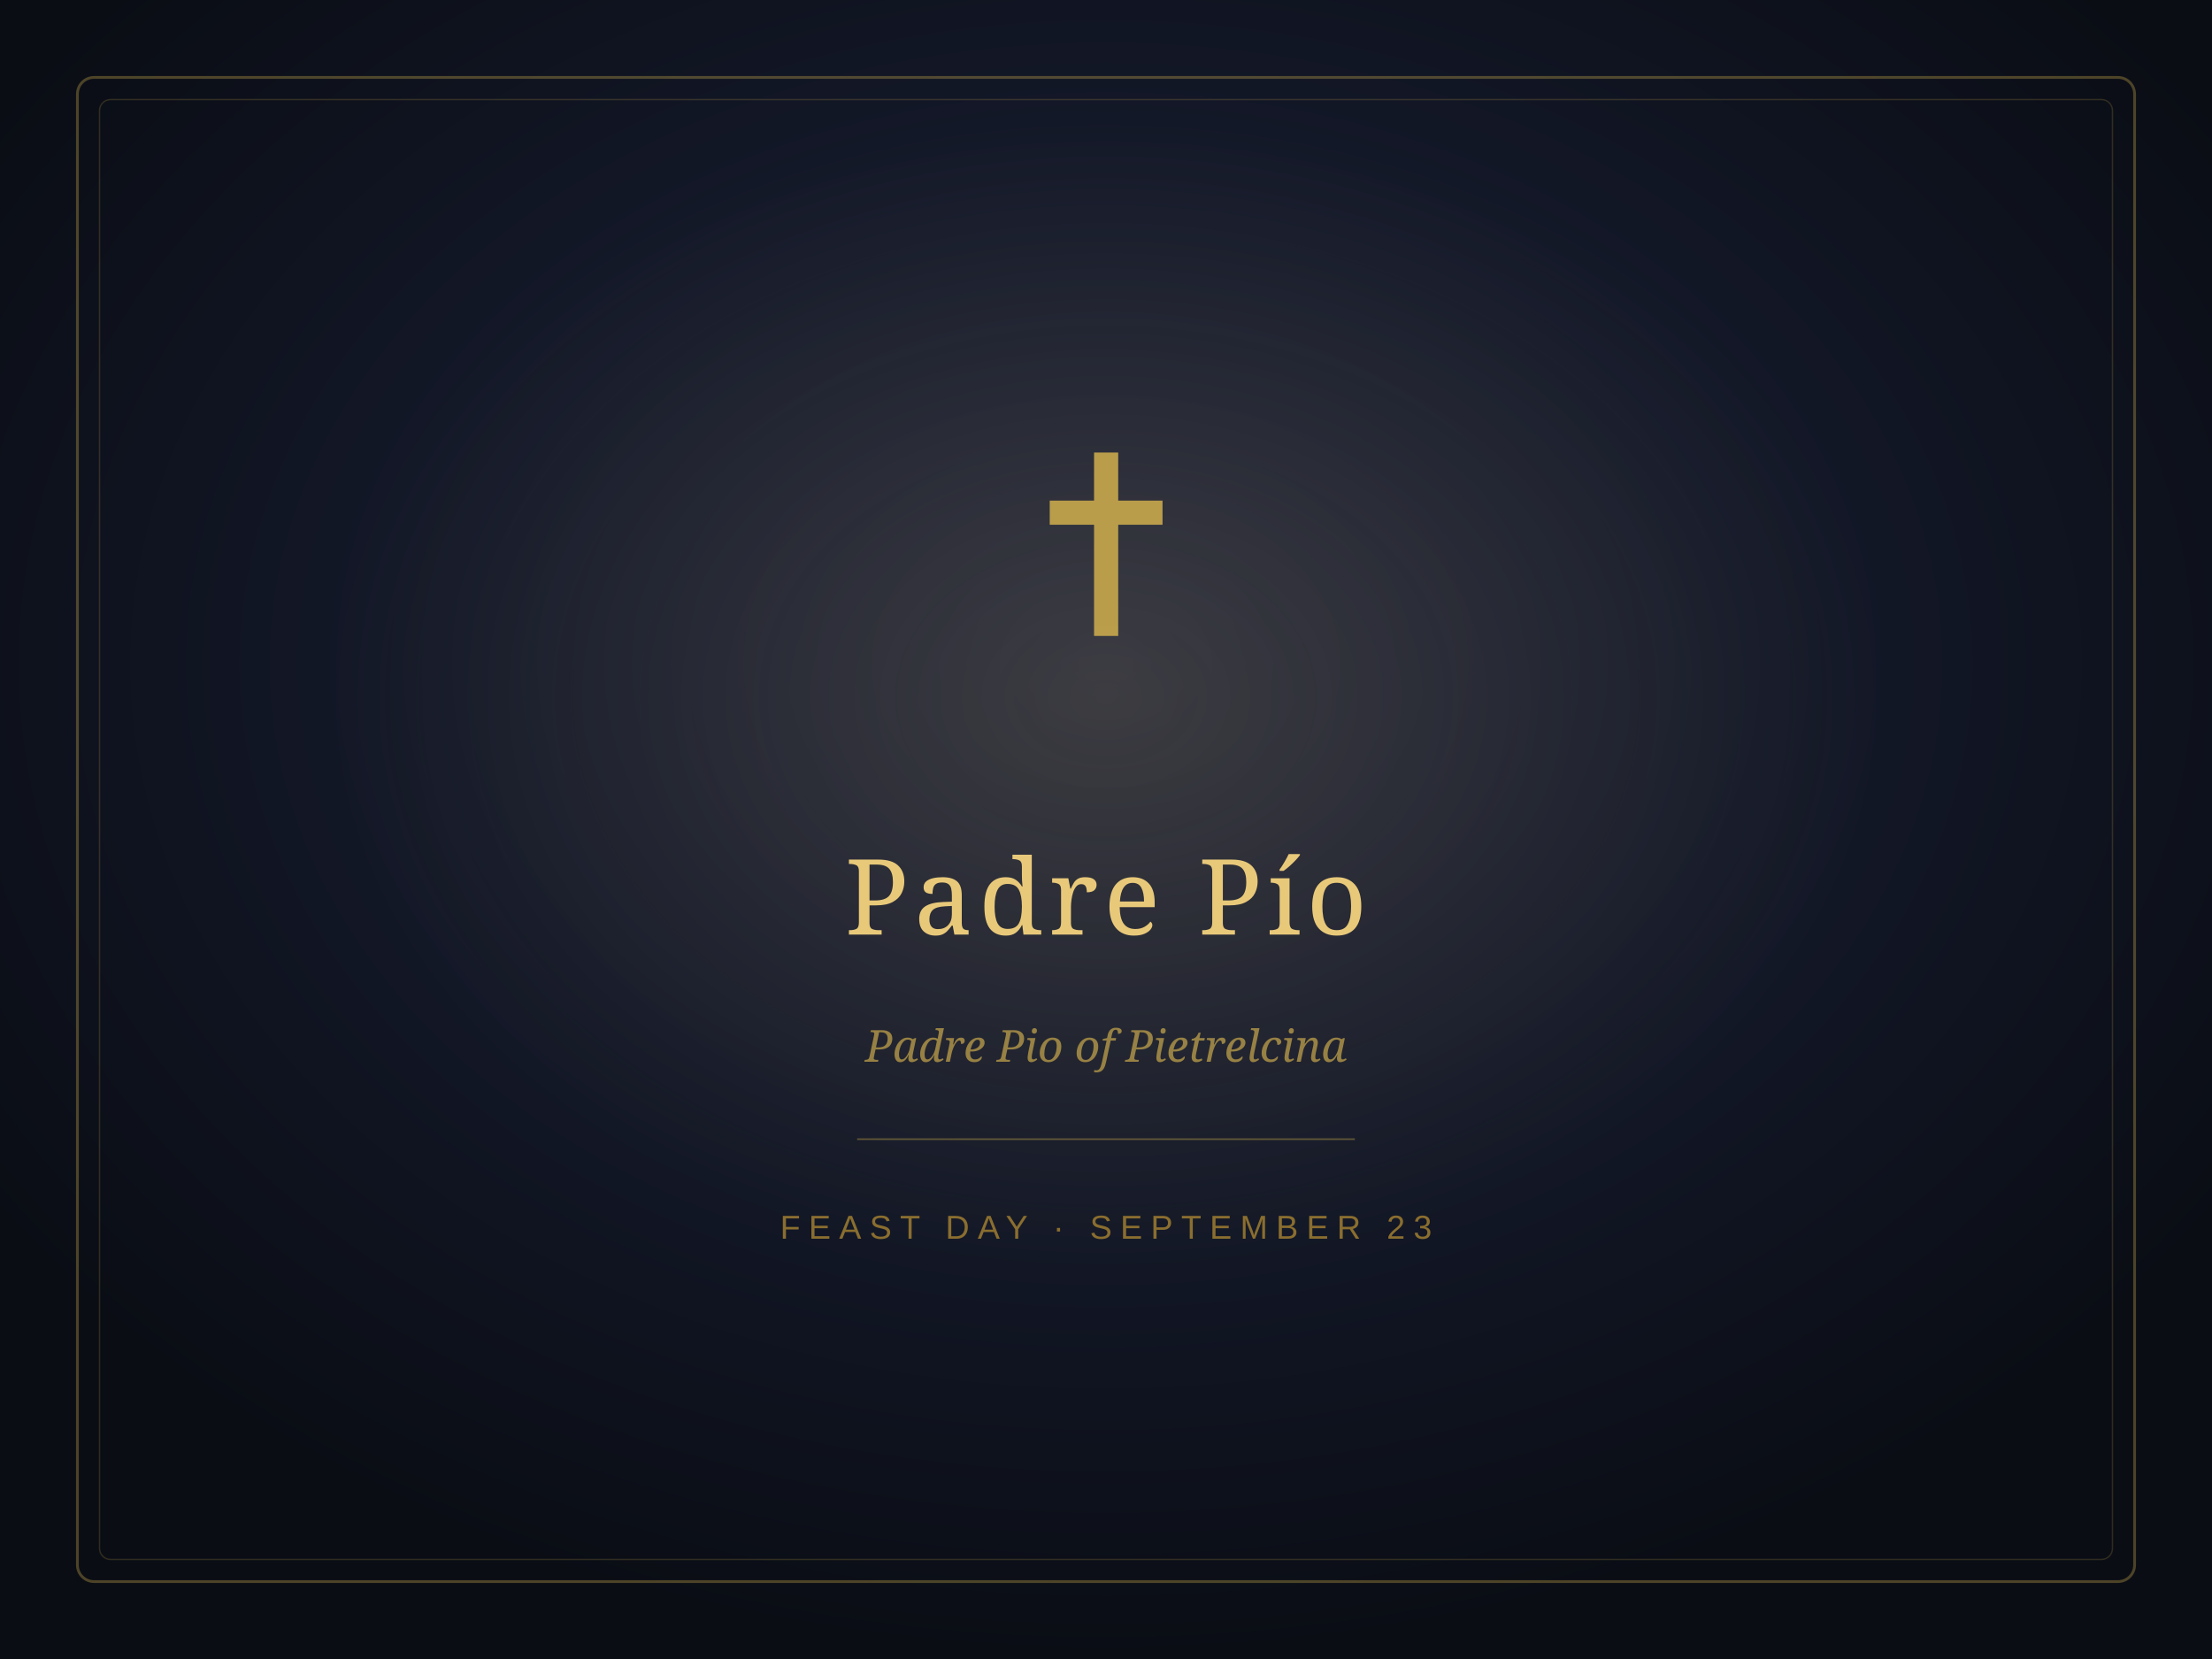
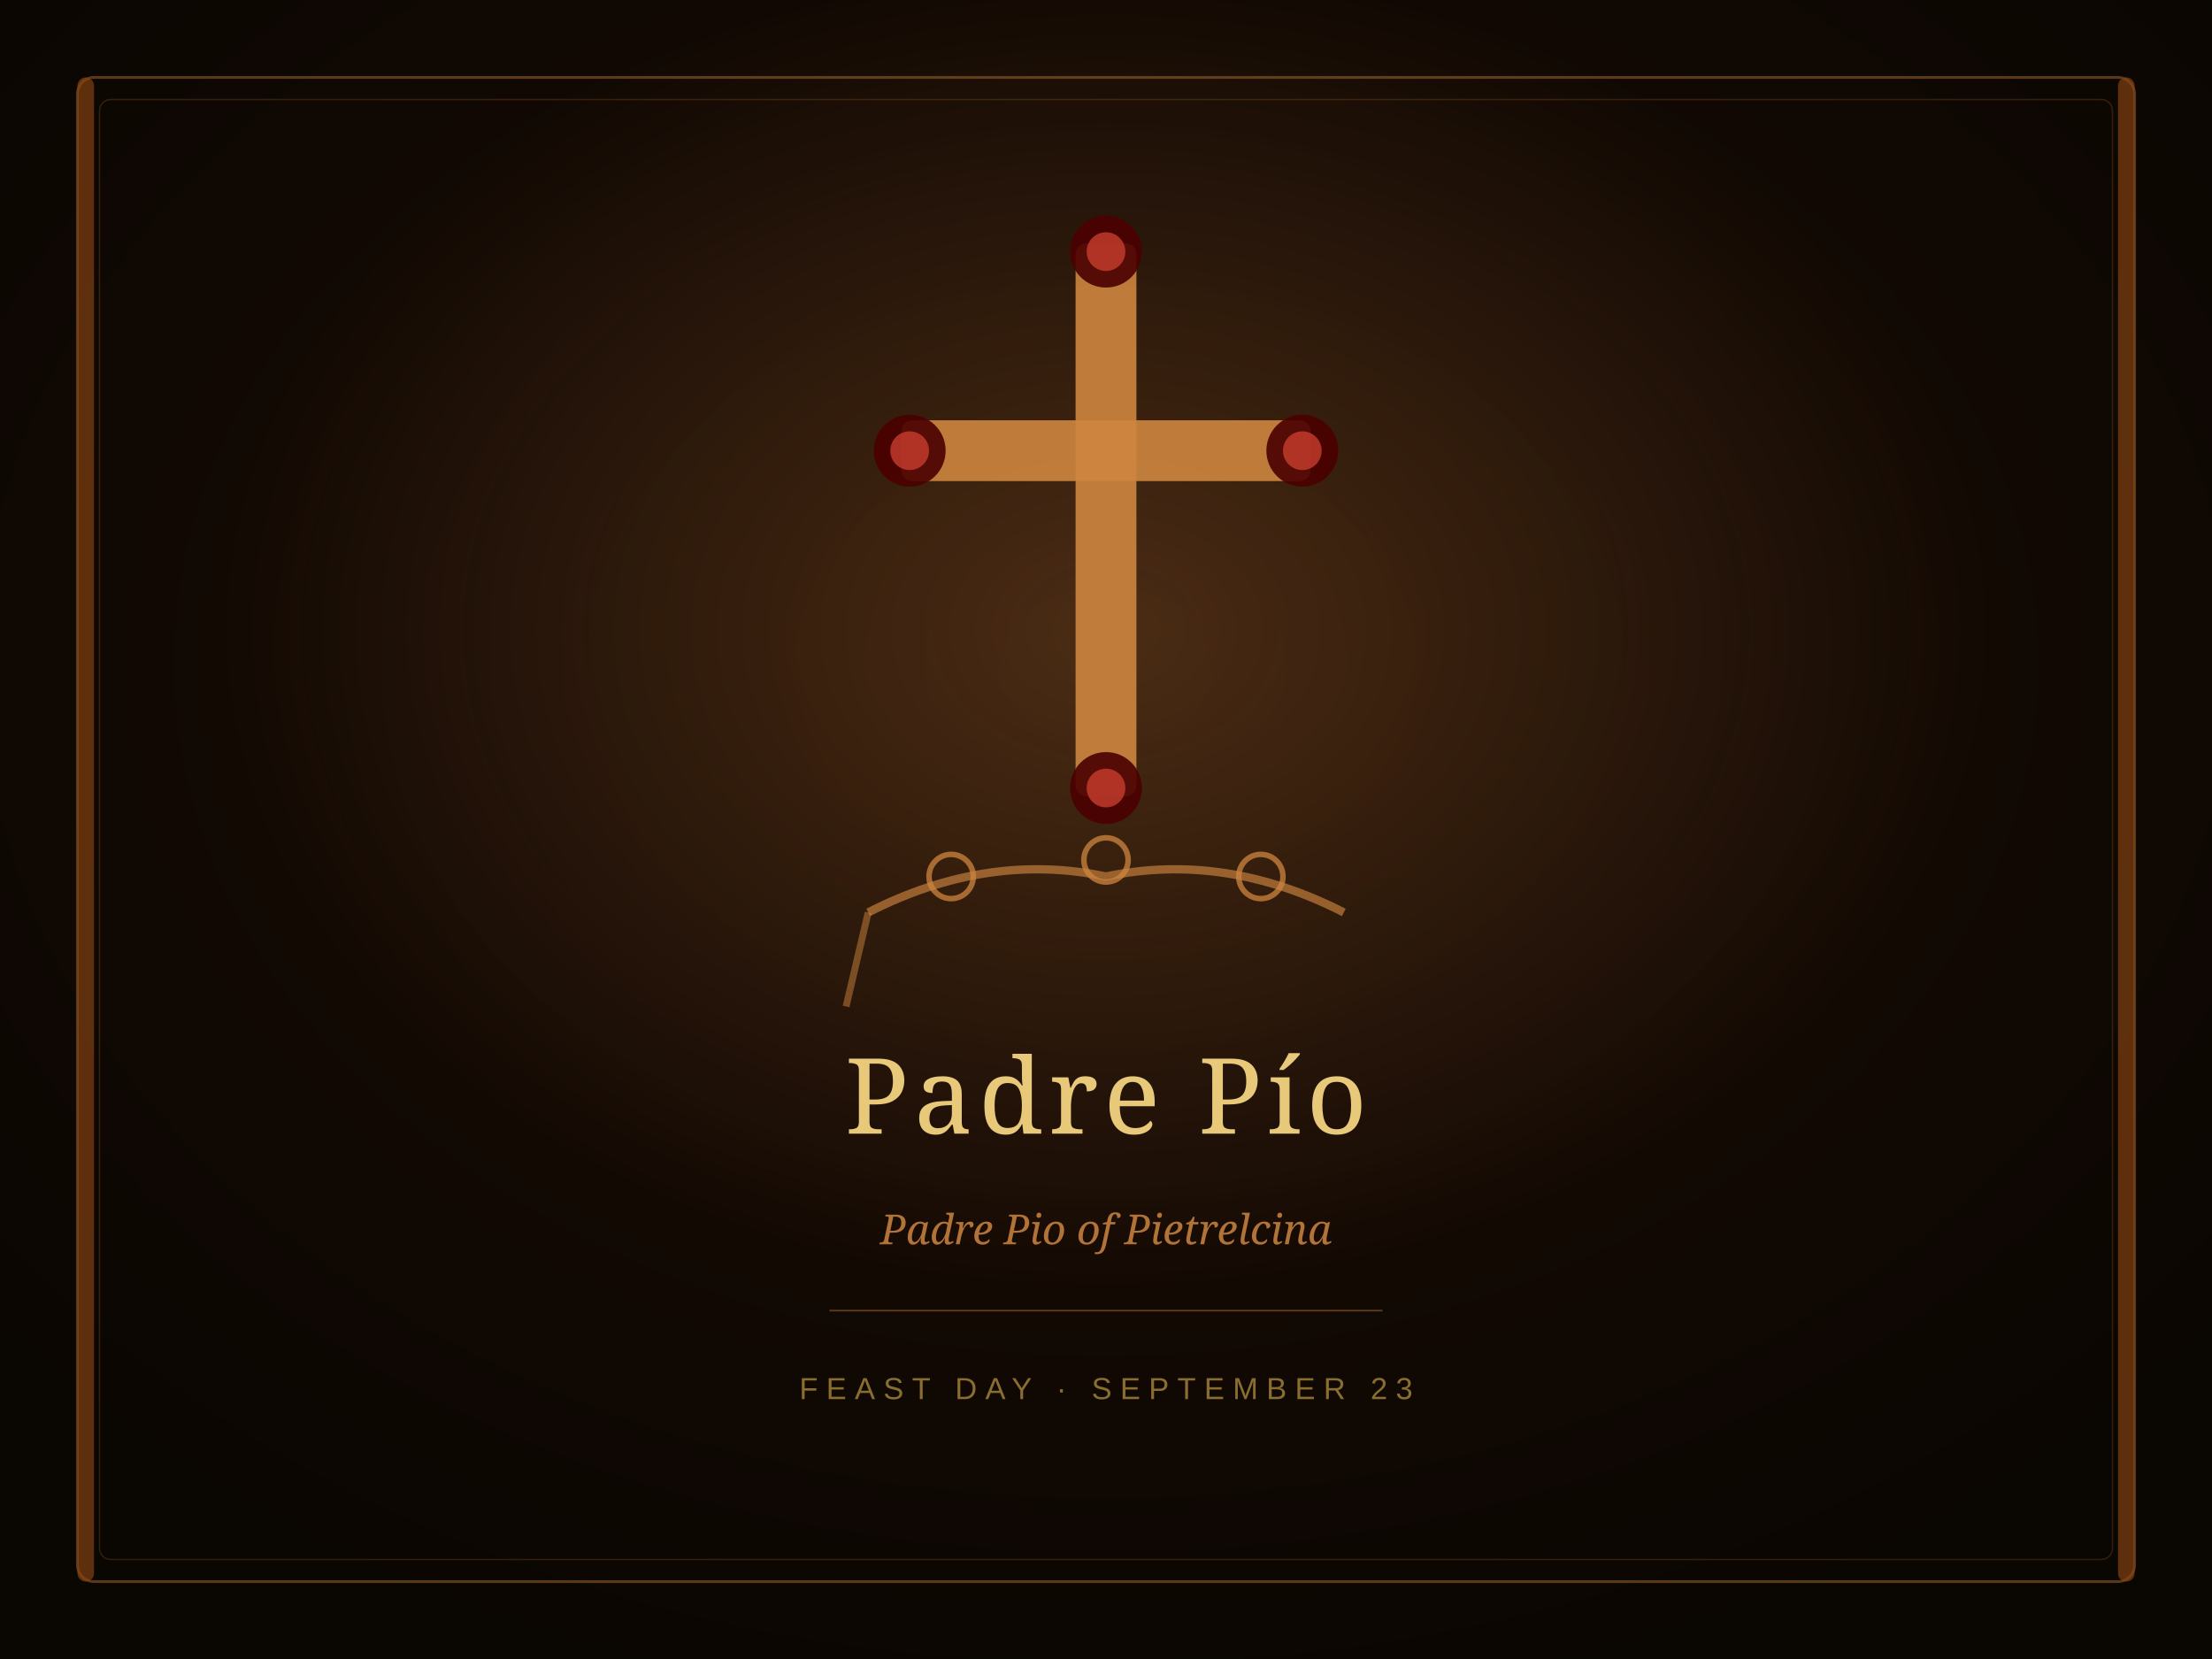
<svg xmlns="http://www.w3.org/2000/svg" viewBox="0 0 800 600" width="800" height="600">
  <defs>
-     <radialGradient id="bg" cx="50%" cy="40%" r="60%">
-       <stop offset="0%" stop-color="#1e2540" />
-       <stop offset="100%" stop-color="#0a0d14" />
+     <radialGradient id="pp-bg" cx="50%" cy="40%" r="65%">
+       <stop offset="0%" stop-color="#1e0d05" />
+       <stop offset="100%" stop-color="#0a0602" />
    </radialGradient>
-     <radialGradient id="glow" cx="50%" cy="42%" r="35%">
-       <stop offset="0%" stop-color="#c9a84c" stop-opacity="0.18" />
-       <stop offset="100%" stop-color="#c9a84c" stop-opacity="0" />
+     <radialGradient id="pp-glow" cx="50%" cy="38%" r="40%">
+       <stop offset="0%" stop-color="#cd853f" stop-opacity="0.26" />
+       <stop offset="100%" stop-color="#cd853f" stop-opacity="0" />
    </radialGradient>
  </defs>
-   <rect width="800" height="600" fill="url(#bg)" />
-   <rect width="800" height="600" fill="url(#glow)" />
-   <rect x="28" y="28" width="744" height="544" rx="6" fill="none" stroke="#c9a84c" stroke-width="1" stroke-opacity="0.35" />
-   <rect x="36" y="36" width="728" height="528" rx="4" fill="none" stroke="#c9a84c" stroke-width="0.5" stroke-opacity="0.2" />
-   <text x="400" y="230" text-anchor="middle" font-family="Georgia,serif" font-size="96" fill="#c9a84c" opacity="0.9">✝</text>
-   <text x="400" y="338" text-anchor="middle" font-family="Georgia,serif" font-size="38" fill="#e8c97a" letter-spacing="2">Padre Pío</text>
-   <text x="400" y="384" text-anchor="middle" font-family="Georgia,serif" font-size="16" fill="#c9a84c" opacity="0.7" font-style="italic">Padre Pio of Pietrelcina</text>
-   <line x1="310" y1="412" x2="490" y2="412" stroke="#c9a84c" stroke-width="0.6" stroke-opacity="0.4" />
-   <text x="400" y="448" text-anchor="middle" font-family="Arial,sans-serif" font-size="12" fill="#8a6e2f" letter-spacing="3">FEAST DAY · SEPTEMBER 23</text>
+   <rect width="800" height="600" fill="url(#pp-bg)" />
+   <rect width="800" height="600" fill="url(#pp-glow)" />
+   <rect x="28" y="28" width="744" height="544" rx="6" fill="none" stroke="#cd853f" stroke-width="1" stroke-opacity="0.4" />
+   <rect x="36" y="36" width="728" height="528" rx="4" fill="none" stroke="#cd853f" stroke-width="0.5" stroke-opacity="0.2" />
+   <rect x="28" y="28" width="6" height="544" rx="3" fill="#8b4513" opacity="0.65" />
+   <rect x="766" y="28" width="6" height="544" rx="3" fill="#8b4513" opacity="0.65" />
+   <rect x="389" y="88" width="22" height="200" rx="4" fill="#cd853f" opacity="0.9" />
+   <rect x="326" y="152" width="148" height="22" rx="4" fill="#cd853f" opacity="0.9" />
+   <circle cx="400" cy="91" r="13" fill="#4a0000" opacity="0.9" />
+   <circle cx="400" cy="91" r="7" fill="#c0392b" opacity="0.85" />
+   <circle cx="400" cy="285" r="13" fill="#4a0000" opacity="0.9" />
+   <circle cx="400" cy="285" r="7" fill="#c0392b" opacity="0.85" />
+   <circle cx="329" cy="163" r="13" fill="#4a0000" opacity="0.9" />
+   <circle cx="329" cy="163" r="7" fill="#c0392b" opacity="0.85" />
+   <circle cx="471" cy="163" r="13" fill="#4a0000" opacity="0.9" />
+   <circle cx="471" cy="163" r="7" fill="#c0392b" opacity="0.85" />
+   <path d="M 314 330 Q 357 308 400 317 Q 443 308 486 330" stroke="#cd853f" stroke-width="3" fill="none" stroke-opacity="0.65" />
+   <line x1="314" y1="330" x2="306" y2="364" stroke="#cd853f" stroke-width="2.5" stroke-opacity="0.5" />
+   <circle cx="344" cy="317" r="8" fill="none" stroke="#cd853f" stroke-width="2" stroke-opacity="0.75" />
+   <circle cx="400" cy="311" r="8" fill="none" stroke="#cd853f" stroke-width="2" stroke-opacity="0.75" />
+   <circle cx="456" cy="317" r="8" fill="none" stroke="#cd853f" stroke-width="2" stroke-opacity="0.75" />
+   <text x="400" y="410" text-anchor="middle" font-family="Georgia,serif" font-size="38" fill="#e8c97a" letter-spacing="2">Padre Pío</text>
+   <text x="400" y="450" text-anchor="middle" font-family="Georgia,serif" font-size="15" fill="#cd853f" opacity="0.85" font-style="italic">Padre Pio of Pietrelcina</text>
+   <line x1="300" y1="474" x2="500" y2="474" stroke="#cd853f" stroke-width="0.6" stroke-opacity="0.4" />
+   <text x="400" y="506" text-anchor="middle" font-family="Arial,sans-serif" font-size="11" fill="#8a6e2f" letter-spacing="3">FEAST DAY · SEPTEMBER 23</text>
</svg>
